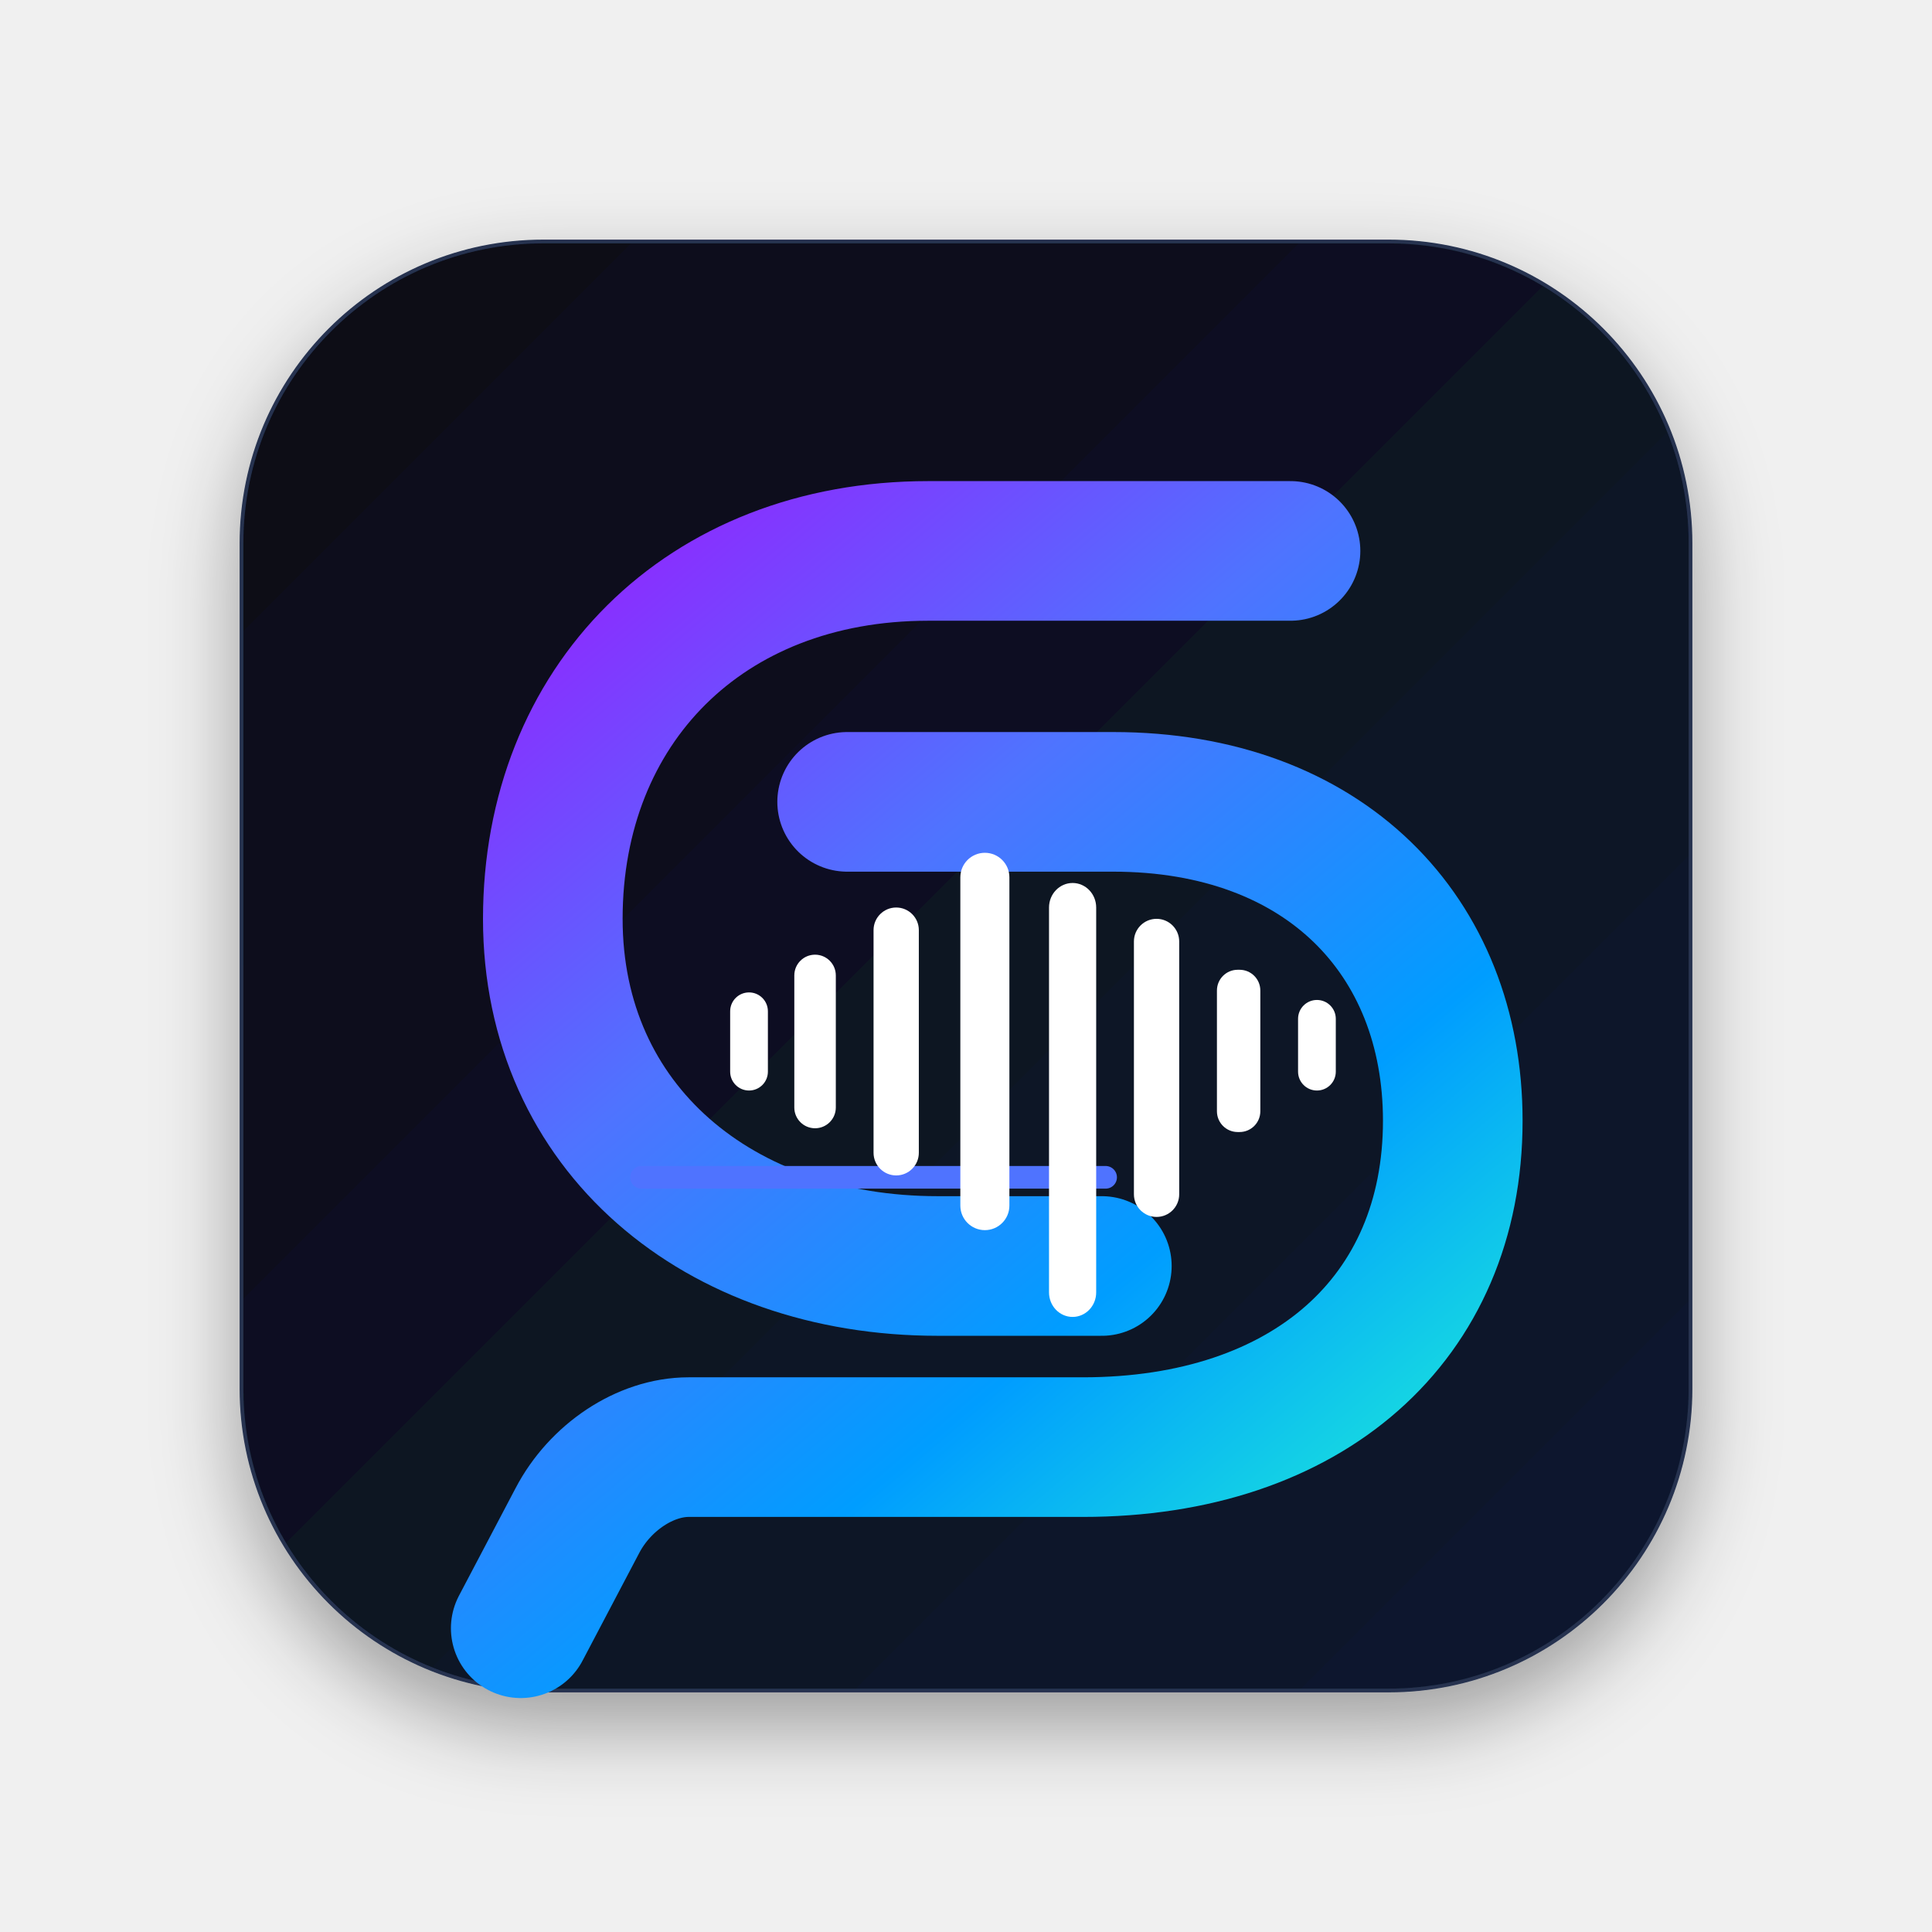
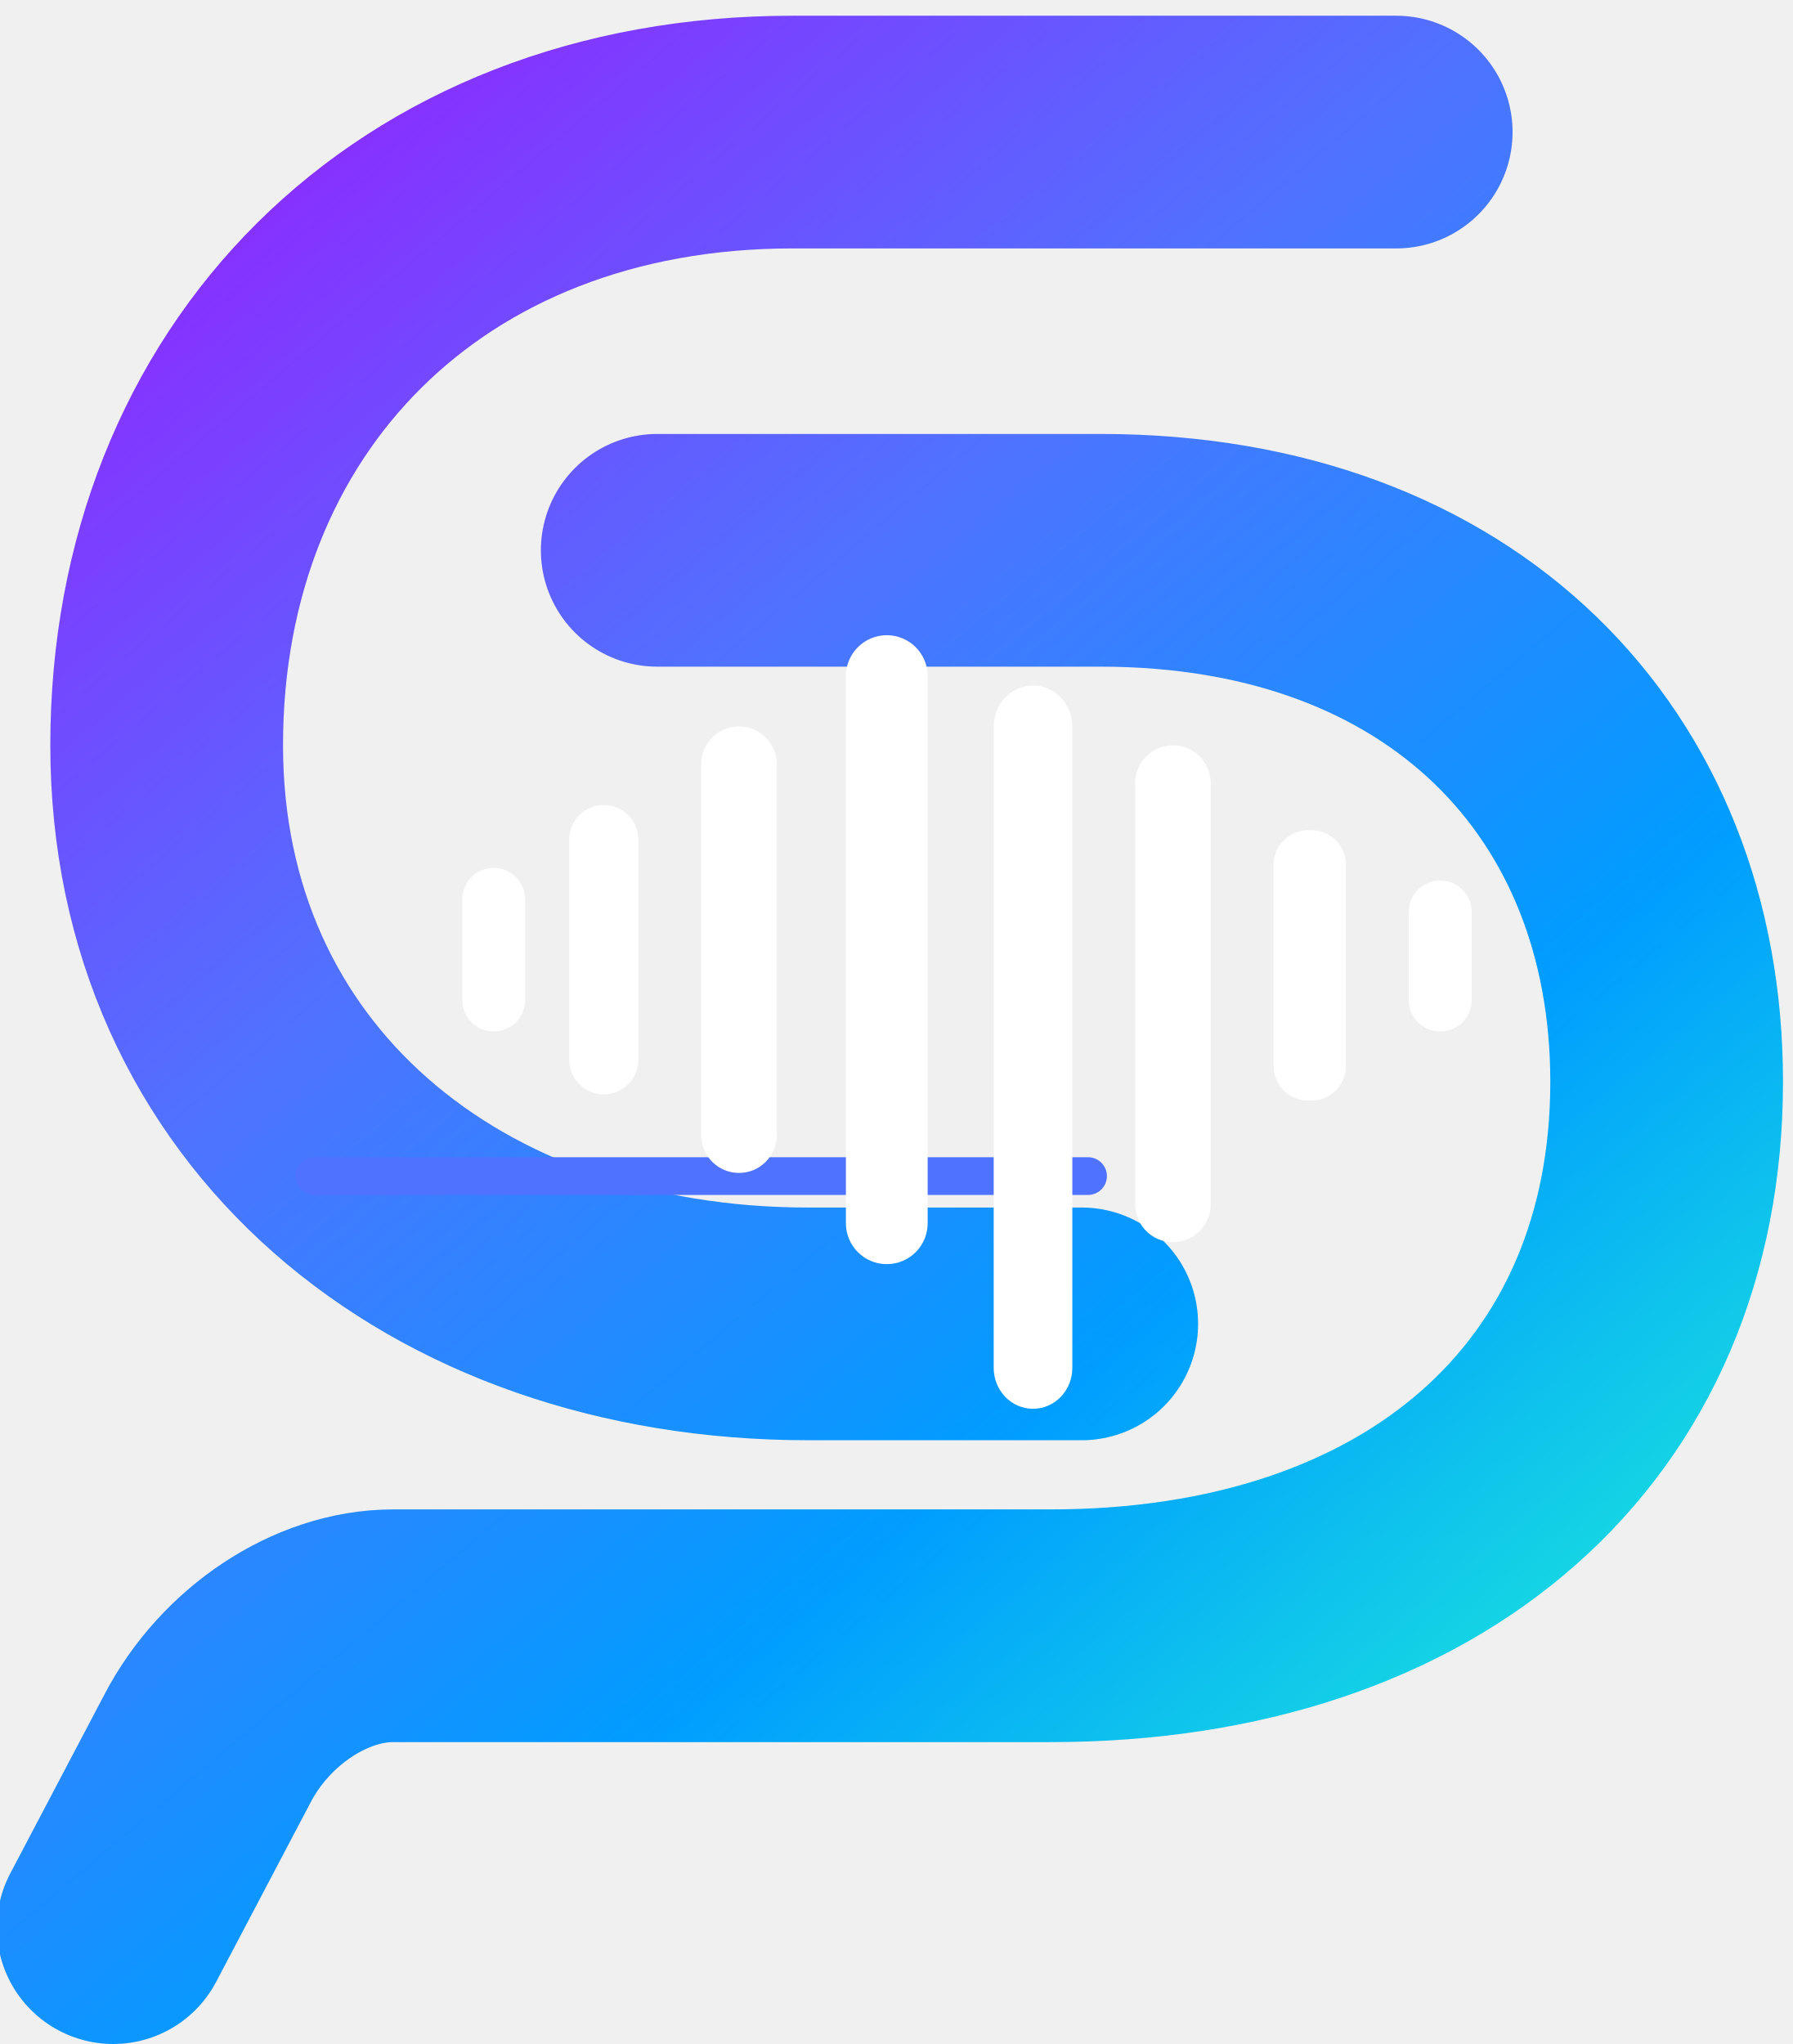
- <svg xmlns="http://www.w3.org/2000/svg" viewBox="0 0 1024 1024" role="img" aria-labelledby="title desc">
+ <svg xmlns="http://www.w3.org/2000/svg" viewBox="240 250 570 650" role="img" aria-label="SpeakPath">
  <defs>
-     <linearGradient id="bg" x1="0" y1="0" x2="1" y2="1">
-       <stop offset="0" stop-color="#070b16" />
-       <stop offset="1" stop-color="#0d1930" />
-     </linearGradient>
    <linearGradient id="sGradient" x1="250" y1="180" x2="790" y2="820" gradientUnits="userSpaceOnUse">
      <stop offset="0" stop-color="#b000ff" />
      <stop offset="0.43" stop-color="#4f73ff" />
      <stop offset="0.72" stop-color="#009dff" />
      <stop offset="1" stop-color="#21f4d4" />
    </linearGradient>
-     <filter id="softShadow" x="-20%" y="-20%" width="140%" height="140%">
-       <feDropShadow dx="0" dy="18" stdDeviation="22" flood-color="#000000" flood-opacity="0.35" />
-     </filter>
  </defs>
-   <rect x="128" y="128" width="768" height="768" rx="160" fill="url(#bg)" stroke="#26334f" stroke-width="2" filter="url(#softShadow)" />
  <path d="M684 292 H492 C373 292 293 374 293 487 C293 598 381 671 497 671 H584" fill="none" stroke="url(#sGradient)" stroke-width="74" stroke-linecap="round" />
  <path d="M449 425 H590 C702 425 770 496 770 594 C770 699 693 767 574 767 H365 C342 767 318 783 306 806 L276 863" fill="none" stroke="url(#sGradient)" stroke-width="74" stroke-linecap="round" stroke-linejoin="round" />
  <path d="M340 624 H586" fill="none" stroke="#4f73ff" stroke-width="12" stroke-linecap="round" />
  <g fill="#ffffff">
    <rect x="387" y="526" width="20" height="52" rx="10" />
    <rect x="421" y="506" width="22" height="92" rx="11" />
    <rect x="463" y="481" width="24" height="142" rx="12" />
    <rect x="509" y="452" width="26" height="200" rx="13" />
    <rect x="556" y="468" width="25" height="230" rx="13" />
    <rect x="601" y="487" width="24" height="158" rx="12" />
    <rect x="645" y="514" width="23" height="86" rx="11" />
    <rect x="688" y="530" width="20" height="48" rx="10" />
  </g>
</svg>
